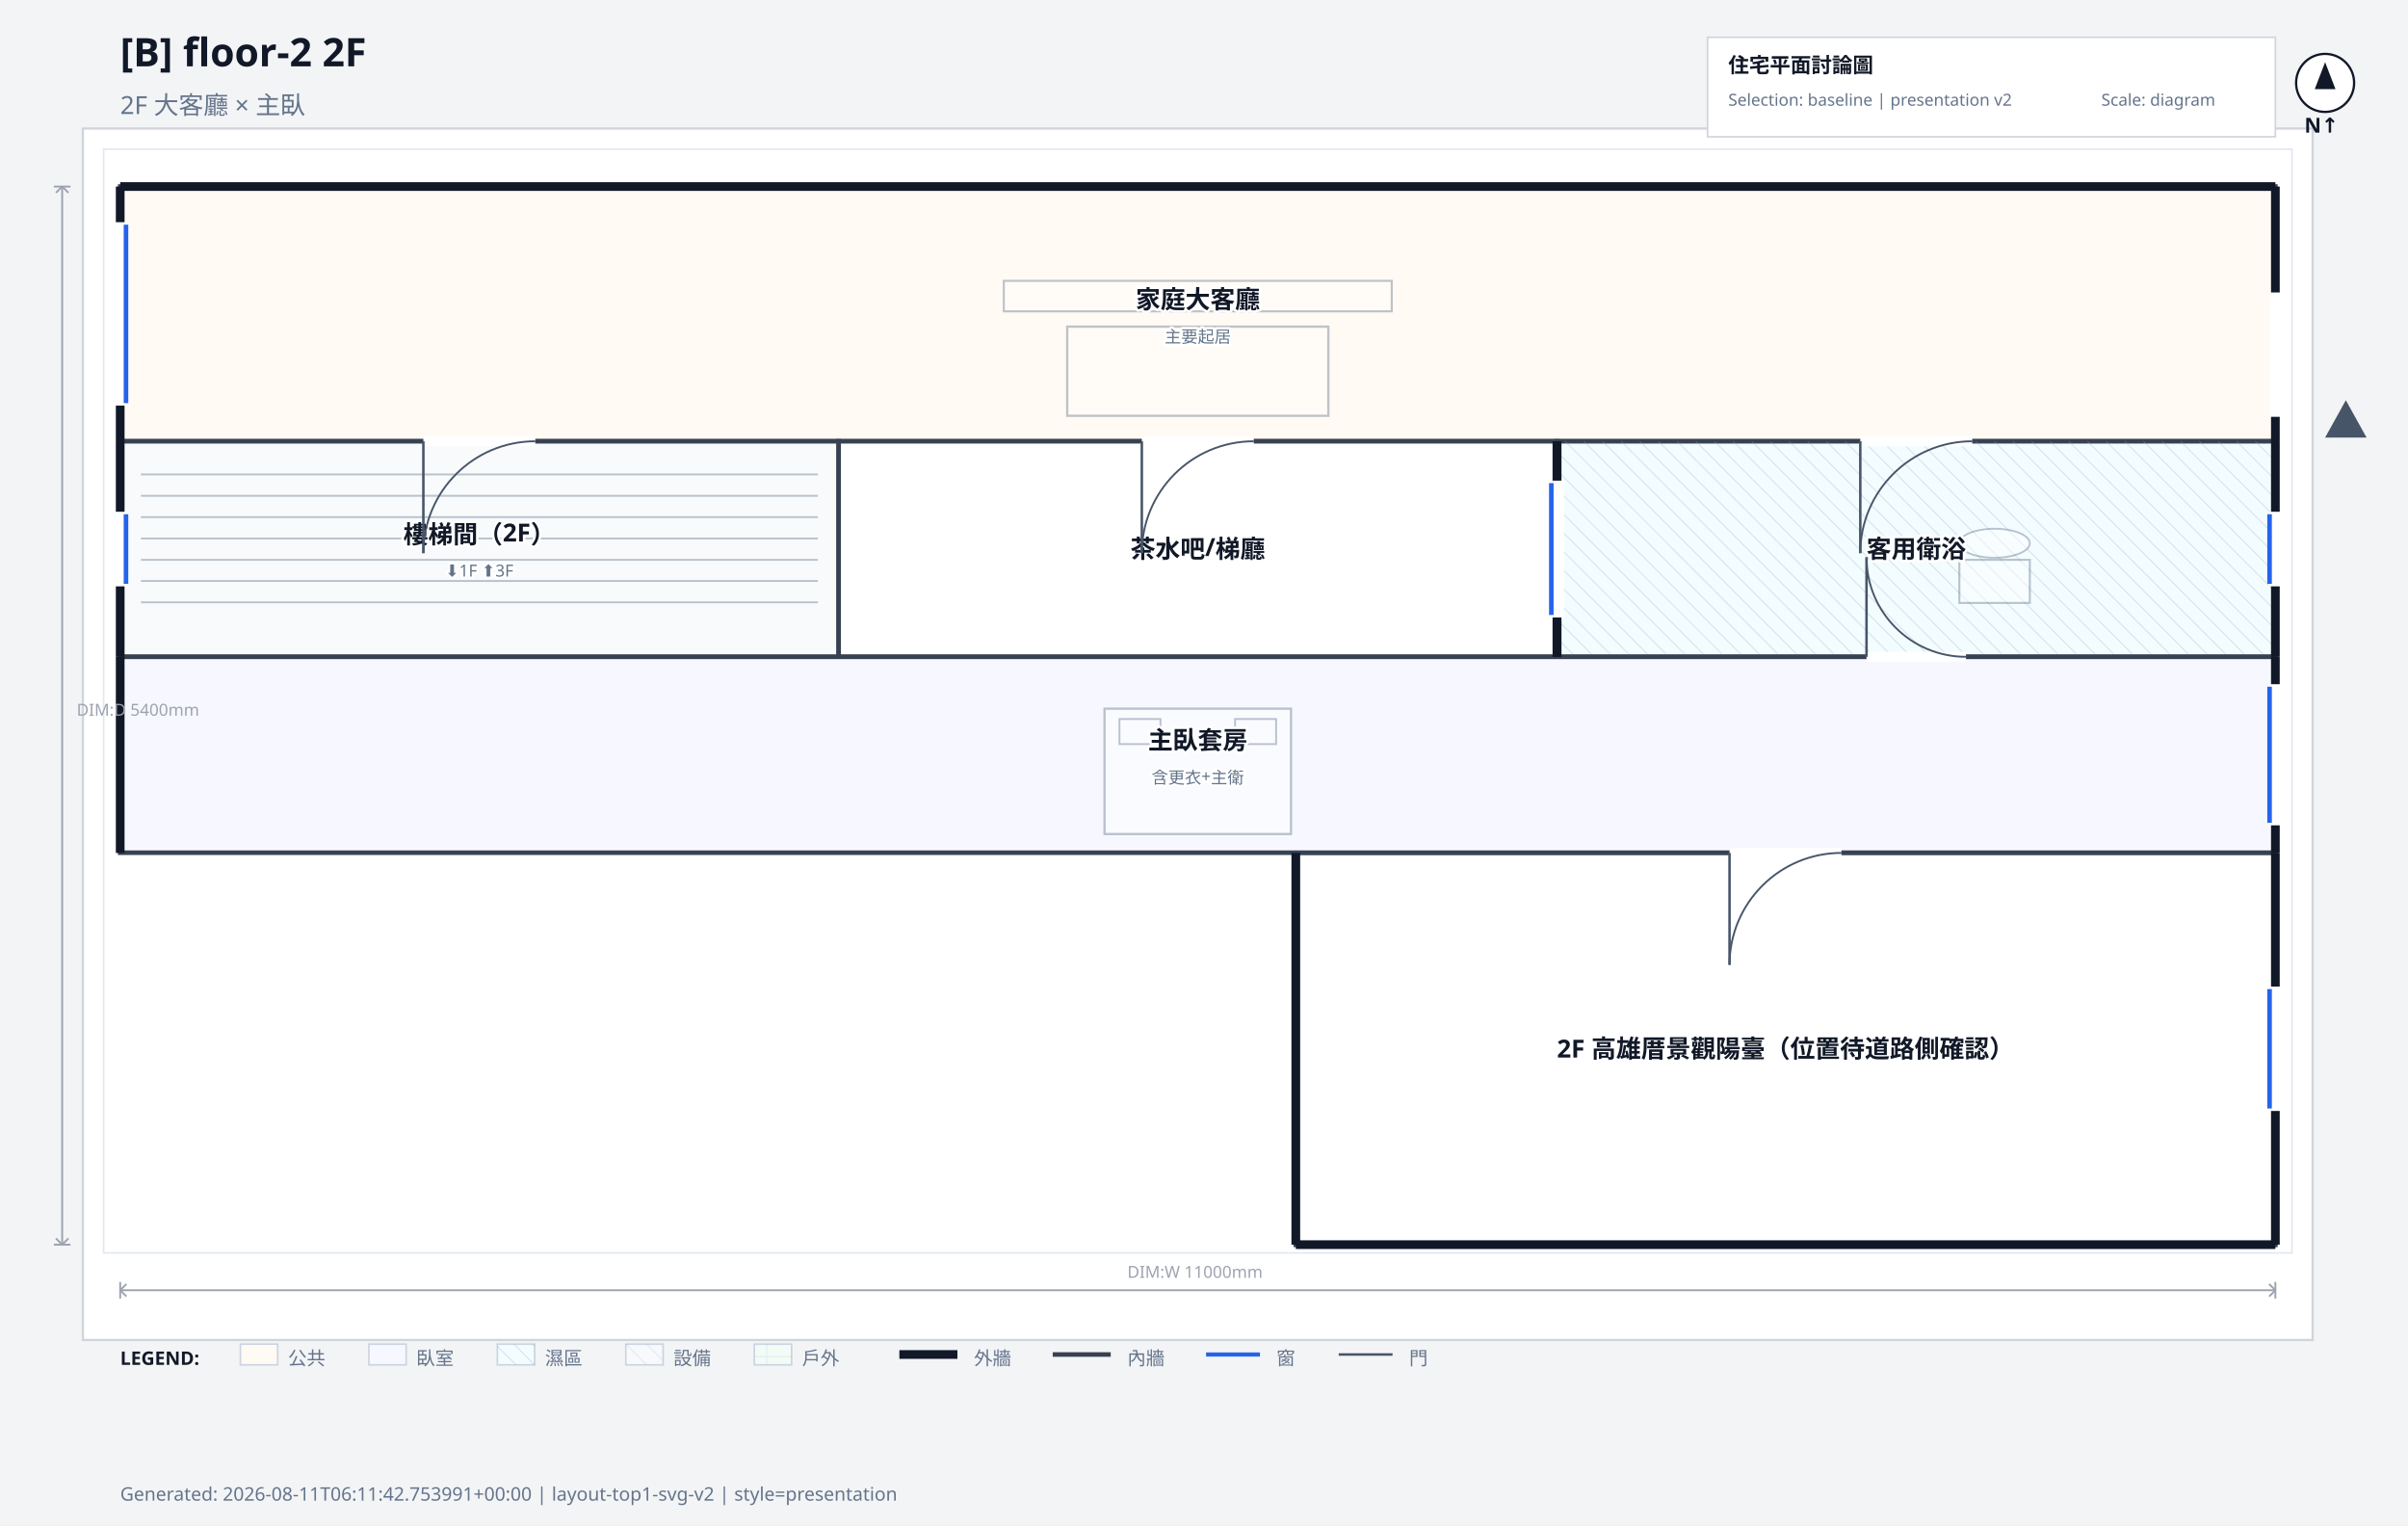
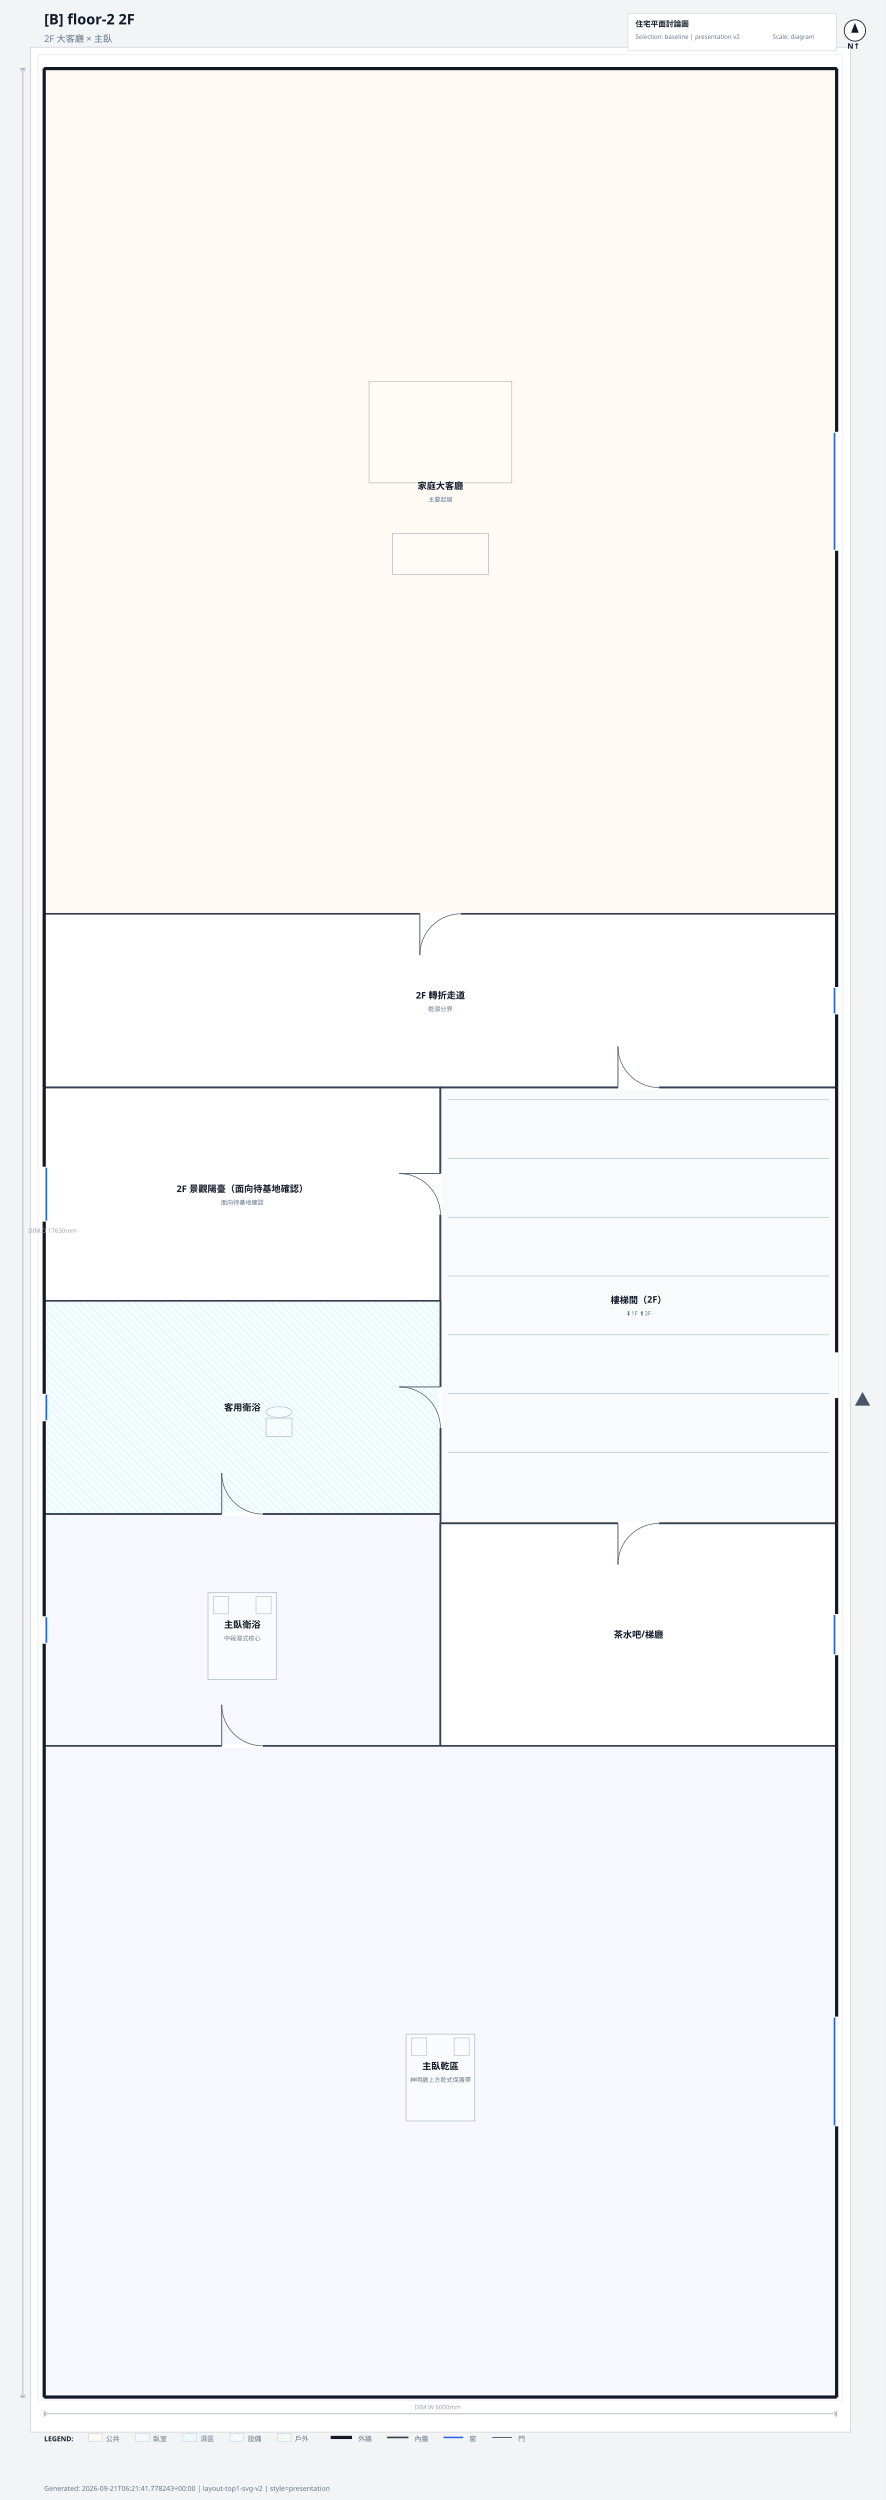
- <svg xmlns="http://www.w3.org/2000/svg" width="1162" height="736" viewBox="0 0 1162 736" role="img" aria-label="B floor-2">
-   <rect x="0" y="0" width="1162" height="736" fill="#f3f4f6" />
-   <rect x="40.0" y="62.0" width="1076.0" height="584.5" fill="#ffffff" stroke="#d1d5db" stroke-width="1.1" />
-   <rect x="50.0" y="72.0" width="1056.0" height="532.5" fill="none" stroke="#e2e8f0" stroke-width="0.8" />
+ <svg xmlns="http://www.w3.org/2000/svg" width="1162" height="3281" viewBox="0 0 1162 3281" role="img" aria-label="B floor-2">
+   <rect x="0" y="0" width="1162" height="3281" fill="#f3f4f6" />
+   <rect x="40.0" y="62.0" width="1076.0" height="3129.9" fill="#ffffff" stroke="#d1d5db" stroke-width="1.1" />
+   <rect x="50.0" y="72.0" width="1056.0" height="3077.9" fill="none" stroke="#e2e8f0" stroke-width="0.8" />
  <text x="58.0" y="32.0" fill="#111827" font-size="19" font-family="Segoe UI, Microsoft JhengHei, sans-serif" font-weight="700">[B] floor-2 2F</text>
  <text x="58.0" y="55.0" fill="#64748b" font-size="12" font-family="Segoe UI, Microsoft JhengHei, sans-serif" font-weight="500">2F 大客廳 × 主臥</text>
  <rect x="824.0" y="18.0" width="274.0" height="48" fill="#ffffff" stroke="#d1d5db" stroke-width="0.8" />
  <text x="834.0" y="35.0" fill="#111827" font-size="10" font-family="Segoe UI, Microsoft JhengHei, sans-serif" font-weight="700">住宅平面討論圖</text>
  <text x="834.0" y="51.0" fill="#64748b" font-size="8" font-family="Segoe UI, Microsoft JhengHei, sans-serif" font-weight="500">Selection: baseline | presentation v2</text>
  <text x="1014.0" y="51.0" fill="#64748b" font-size="8" font-family="Segoe UI, Microsoft JhengHei, sans-serif" font-weight="500">Scale: diagram</text>
-   <rect x="58.0" y="90.0" width="1040.0" height="122.9" fill="#fffaf3" stroke="#374151" stroke-width="2.2" />
+   <rect x="58.0" y="90.0" width="1040.0" height="1109.3" fill="#fffaf3" stroke="#374151" stroke-width="2.2" />
  <g opacity="0.42">
-     <rect x="515.0" y="157.6" width="126.0" height="43.0" fill="#ffffff" stroke="#64748b" stroke-width="1.1" />
-     <rect x="484.4" y="135.5" width="187.2" height="14.7" fill="#ffffff" stroke="#64748b" stroke-width="1.0" />
+     <rect x="515.0" y="700.1" width="126.0" height="54.0" fill="#ffffff" stroke="#64748b" stroke-width="1.1" />
+     <rect x="484.4" y="500.5" width="187.2" height="133.1" fill="#ffffff" stroke="#64748b" stroke-width="1.0" />
  </g>
-   <text x="578.0" y="144.5" fill="#111827" font-size="12" font-family="Segoe UI, Microsoft JhengHei, sans-serif" font-weight="700" text-anchor="middle" dominant-baseline="middle" paint-order="stroke" stroke="#ffffff" stroke-width="2.4" stroke-linejoin="round">家庭大客廳</text>
-   <text x="578.0" y="162.5" fill="#64748b" font-size="8" font-family="Segoe UI, Microsoft JhengHei, sans-serif" font-weight="500" text-anchor="middle" dominant-baseline="middle" paint-order="stroke" stroke="#ffffff" stroke-width="2.4" stroke-linejoin="round">主要起居</text>
-   <rect x="58.0" y="212.9" width="346.7" height="104.0" fill="#f8fafc" stroke="#374151" stroke-width="2.2" />
-   <g opacity="0.42">
-     <line x1="68.0" y1="228.9" x2="394.7" y2="228.9" stroke="#64748b" stroke-width="0.9" />
-     <line x1="68.0" y1="239.2" x2="394.7" y2="239.2" stroke="#64748b" stroke-width="0.9" />
-     <line x1="68.0" y1="249.5" x2="394.7" y2="249.5" stroke="#64748b" stroke-width="0.9" />
-     <line x1="68.0" y1="259.8" x2="394.7" y2="259.8" stroke="#64748b" stroke-width="0.9" />
-     <line x1="68.0" y1="270.1" x2="394.7" y2="270.1" stroke="#64748b" stroke-width="0.9" />
-     <line x1="68.0" y1="280.3" x2="394.7" y2="280.3" stroke="#64748b" stroke-width="0.9" />
-     <line x1="68.0" y1="290.6" x2="394.7" y2="290.6" stroke="#64748b" stroke-width="0.9" />
-   </g>
-   <text x="231.3" y="257.9" fill="#111827" font-size="12" font-family="Segoe UI, Microsoft JhengHei, sans-serif" font-weight="700" text-anchor="middle" dominant-baseline="middle" paint-order="stroke" stroke="#ffffff" stroke-width="2.4" stroke-linejoin="round">樓梯間（2F）</text>
-   <text x="231.3" y="275.9" fill="#64748b" font-size="8" font-family="Segoe UI, Microsoft JhengHei, sans-serif" font-weight="500" text-anchor="middle" dominant-baseline="middle" paint-order="stroke" stroke="#ffffff" stroke-width="2.4" stroke-linejoin="round">⬇️1F ⬆️3F</text>
-   <rect x="404.7" y="212.9" width="346.7" height="104.0" fill="#ffffff" stroke="#374151" stroke-width="2.2" />
+   <text x="578.0" y="637.7" fill="#111827" font-size="12" font-family="Segoe UI, Microsoft JhengHei, sans-serif" font-weight="700" text-anchor="middle" dominant-baseline="middle" paint-order="stroke" stroke="#ffffff" stroke-width="2.4" stroke-linejoin="round">家庭大客廳</text>
+   <text x="578.0" y="655.7" fill="#64748b" font-size="8" font-family="Segoe UI, Microsoft JhengHei, sans-serif" font-weight="500" text-anchor="middle" dominant-baseline="middle" paint-order="stroke" stroke="#ffffff" stroke-width="2.4" stroke-linejoin="round">主要起居</text>
+   <rect x="58.0" y="1199.3" width="1040.0" height="227.9" fill="#ffffff" stroke="#374151" stroke-width="2.2" />
  <g opacity="0.42">
</g>
-   <text x="578.0" y="264.9" fill="#111827" font-size="12" font-family="Segoe UI, Microsoft JhengHei, sans-serif" font-weight="700" text-anchor="middle" dominant-baseline="middle" paint-order="stroke" stroke="#ffffff" stroke-width="2.4" stroke-linejoin="round">茶水吧/梯廳</text>
-   <rect x="751.3" y="212.9" width="346.7" height="104.0" fill="#f3fdff" stroke="#374151" stroke-width="2.2" />
-   <path data-hatch-kind="bath" d="M 751.3 307.9 L 760.3 316.9 M 751.3 298.9 L 769.3 316.9 M 751.3 289.9 L 778.3 316.9 M 751.3 280.9 L 787.3 316.9 M 751.3 271.9 L 796.3 316.9 M 751.3 262.9 L 805.3 316.9 M 751.3 253.9 L 814.3 316.9 M 751.3 244.9 L 823.3 316.9 M 751.3 235.9 L 832.3 316.9 M 751.3 226.9 L 841.3 316.9 M 751.3 217.9 L 850.3 316.9 M 755.3 212.9 L 859.3 316.9 M 764.3 212.9 L 868.3 316.9 M 773.3 212.9 L 877.3 316.9 M 782.3 212.9 L 886.3 316.9 M 791.3 212.9 L 895.3 316.9 M 800.3 212.9 L 904.3 316.9 M 809.3 212.9 L 913.3 316.9 M 818.3 212.9 L 922.3 316.9 M 827.3 212.9 L 931.3 316.9 M 836.3 212.9 L 940.3 316.9 M 845.3 212.9 L 949.3 316.9 M 854.3 212.9 L 958.3 316.9 M 863.3 212.9 L 967.3 316.9 M 872.3 212.9 L 976.3 316.9 M 881.3 212.9 L 985.3 316.9 M 890.3 212.9 L 994.3 316.9 M 899.3 212.9 L 1003.3 316.9 M 908.3 212.9 L 1012.3 316.9 M 917.3 212.9 L 1021.3 316.9 M 926.3 212.9 L 1030.3 316.9 M 935.3 212.9 L 1039.3 316.9 M 944.3 212.9 L 1048.3 316.9 M 953.3 212.9 L 1057.3 316.9 M 962.3 212.9 L 1066.3 316.9 M 971.3 212.9 L 1075.3 316.9 M 980.3 212.9 L 1084.3 316.9 M 989.3 212.9 L 1093.3 316.9 M 998.3 212.9 L 1098.0 312.6 M 1007.3 212.9 L 1098.0 303.6 M 1016.3 212.9 L 1098.0 294.6 M 1025.3 212.9 L 1098.0 285.6 M 1034.3 212.9 L 1098.0 276.6 M 1043.3 212.9 L 1098.0 267.6 M 1052.3 212.9 L 1098.0 258.6 M 1061.3 212.9 L 1098.0 249.6 M 1070.3 212.9 L 1098.0 240.6 M 1079.3 212.9 L 1098.0 231.6 M 1088.3 212.9 L 1098.0 222.6 M 1097.3 212.9 L 1098.0 213.6" fill="none" stroke="#94a3b8" stroke-width="0.55" opacity="0.28" pointer-events="none" />
-   <g opacity="0.42">
-     <rect x="945.5" y="270.1" width="34.0" height="20.8" fill="#ffffff" stroke="#64748b" stroke-width="1.0" />
-     <ellipse cx="962.5" cy="262.1" rx="17.0" ry="7" fill="#ffffff" stroke="#64748b" stroke-width="0.9" />
-   </g>
-   <text x="924.7" y="264.9" fill="#111827" font-size="12" font-family="Segoe UI, Microsoft JhengHei, sans-serif" font-weight="700" text-anchor="middle" dominant-baseline="middle" paint-order="stroke" stroke="#ffffff" stroke-width="2.4" stroke-linejoin="round">客用衛浴</text>
-   <rect x="58.0" y="316.9" width="1040.0" height="94.5" fill="#f7f8ff" stroke="#374151" stroke-width="2.2" />
-   <g opacity="0.42">
-     <rect x="533.0" y="341.9" width="90.0" height="60.5" fill="#ffffff" stroke="#64748b" stroke-width="1.1" />
-     <rect x="540.2" y="346.9" width="19.8" height="12.1" fill="#ffffff" stroke="#64748b" stroke-width="0.9" />
-     <rect x="596.0" y="346.9" width="19.8" height="12.1" fill="#ffffff" stroke="#64748b" stroke-width="0.9" />
-   </g>
-   <text x="578.0" y="357.2" fill="#111827" font-size="12" font-family="Segoe UI, Microsoft JhengHei, sans-serif" font-weight="700" text-anchor="middle" dominant-baseline="middle" paint-order="stroke" stroke="#ffffff" stroke-width="2.4" stroke-linejoin="round">主臥套房</text>
-   <text x="578.0" y="375.2" fill="#64748b" font-size="8" font-family="Segoe UI, Microsoft JhengHei, sans-serif" font-weight="500" text-anchor="middle" dominant-baseline="middle" paint-order="stroke" stroke="#ffffff" stroke-width="2.4" stroke-linejoin="round">含更衣+主衛</text>
-   <rect x="625.3" y="411.5" width="472.7" height="189.1" fill="#ffffff" stroke="#374151" stroke-width="2.2" />
+   <text x="578.0" y="1306.3" fill="#111827" font-size="12" font-family="Segoe UI, Microsoft JhengHei, sans-serif" font-weight="700" text-anchor="middle" dominant-baseline="middle" paint-order="stroke" stroke="#ffffff" stroke-width="2.4" stroke-linejoin="round">2F 轉折走道</text>
+   <text x="578.0" y="1324.3" fill="#64748b" font-size="8" font-family="Segoe UI, Microsoft JhengHei, sans-serif" font-weight="500" text-anchor="middle" dominant-baseline="middle" paint-order="stroke" stroke="#ffffff" stroke-width="2.4" stroke-linejoin="round">乾濕分界</text>
+   <rect x="58.0" y="1427.3" width="520.0" height="279.9" fill="#ffffff" stroke="#374151" stroke-width="2.2" />
  <g opacity="0.42">
</g>
-   <text x="861.6" y="506.0" fill="#111827" font-size="12" font-family="Segoe UI, Microsoft JhengHei, sans-serif" font-weight="700" text-anchor="middle" dominant-baseline="middle" paint-order="stroke" stroke="#ffffff" stroke-width="2.4" stroke-linejoin="round">2F 高雄厝景觀陽臺（位置待道路側確認）</text>
+   <text x="318.0" y="1560.2" fill="#111827" font-size="12" font-family="Segoe UI, Microsoft JhengHei, sans-serif" font-weight="700" text-anchor="middle" dominant-baseline="middle" paint-order="stroke" stroke="#ffffff" stroke-width="2.4" stroke-linejoin="round">2F 景觀陽臺（面向待基地確認）</text>
+   <text x="318.0" y="1578.2" fill="#64748b" font-size="8" font-family="Segoe UI, Microsoft JhengHei, sans-serif" font-weight="500" text-anchor="middle" dominant-baseline="middle" paint-order="stroke" stroke="#ffffff" stroke-width="2.4" stroke-linejoin="round">面向待基地確認</text>
+   <rect x="578.0" y="1427.3" width="520.0" height="572.0" fill="#f8fafc" stroke="#374151" stroke-width="2.2" />
+   <g opacity="0.42">
+     <line x1="588.0" y1="1443.3" x2="1088.0" y2="1443.3" stroke="#64748b" stroke-width="0.9" />
+     <line x1="588.0" y1="1520.4" x2="1088.0" y2="1520.4" stroke="#64748b" stroke-width="0.9" />
+     <line x1="588.0" y1="1597.6" x2="1088.0" y2="1597.6" stroke="#64748b" stroke-width="0.9" />
+     <line x1="588.0" y1="1674.7" x2="1088.0" y2="1674.7" stroke="#64748b" stroke-width="0.9" />
+     <line x1="588.0" y1="1751.8" x2="1088.0" y2="1751.8" stroke="#64748b" stroke-width="0.9" />
+     <line x1="588.0" y1="1829.0" x2="1088.0" y2="1829.0" stroke="#64748b" stroke-width="0.9" />
+     <line x1="588.0" y1="1906.1" x2="1088.0" y2="1906.1" stroke="#64748b" stroke-width="0.9" />
+   </g>
+   <text x="838.0" y="1706.3" fill="#111827" font-size="12" font-family="Segoe UI, Microsoft JhengHei, sans-serif" font-weight="700" text-anchor="middle" dominant-baseline="middle" paint-order="stroke" stroke="#ffffff" stroke-width="2.4" stroke-linejoin="round">樓梯間（2F）</text>
+   <text x="838.0" y="1724.3" fill="#64748b" font-size="8" font-family="Segoe UI, Microsoft JhengHei, sans-serif" font-weight="500" text-anchor="middle" dominant-baseline="middle" paint-order="stroke" stroke="#ffffff" stroke-width="2.4" stroke-linejoin="round">⬇️1F ⬆️3F</text>
+   <rect x="58.0" y="1707.2" width="520.0" height="279.9" fill="#f3fdff" stroke="#374151" stroke-width="2.2" />
+   <path data-hatch-kind="bath" d="M 58.0 1978.1 L 67.0 1987.1 M 58.0 1969.1 L 76.0 1987.1 M 58.0 1960.1 L 85.0 1987.1 M 58.0 1951.1 L 94.0 1987.1 M 58.0 1942.1 L 103.0 1987.1 M 58.0 1933.1 L 112.0 1987.1 M 58.0 1924.1 L 121.0 1987.1 M 58.0 1915.1 L 130.0 1987.1 M 58.0 1906.1 L 139.0 1987.1 M 58.0 1897.1 L 148.0 1987.1 M 58.0 1888.1 L 157.0 1987.1 M 58.0 1879.1 L 166.0 1987.1 M 58.0 1870.1 L 175.0 1987.1 M 58.0 1861.1 L 184.0 1987.1 M 58.0 1852.1 L 193.0 1987.1 M 58.0 1843.1 L 202.0 1987.1 M 58.0 1834.1 L 211.0 1987.1 M 58.0 1825.1 L 220.0 1987.1 M 58.0 1816.1 L 229.0 1987.1 M 58.0 1807.1 L 238.0 1987.1 M 58.0 1798.1 L 247.0 1987.1 M 58.0 1789.1 L 256.0 1987.1 M 58.0 1780.1 L 265.0 1987.1 M 58.0 1771.1 L 274.0 1987.1 M 58.0 1762.1 L 283.0 1987.1 M 58.0 1753.1 L 292.0 1987.1 M 58.0 1744.1 L 301.0 1987.1 M 58.0 1735.1 L 310.0 1987.1 M 58.0 1726.1 L 319.0 1987.1 M 58.0 1717.1 L 328.0 1987.1 M 58.0 1708.1 L 337.0 1987.1 M 66.1 1707.2 L 346.0 1987.1 M 75.1 1707.2 L 355.0 1987.1 M 84.1 1707.2 L 364.0 1987.1 M 93.1 1707.2 L 373.0 1987.1 M 102.1 1707.2 L 382.0 1987.1 M 111.1 1707.2 L 391.0 1987.1 M 120.1 1707.2 L 400.0 1987.1 M 129.1 1707.2 L 409.0 1987.1 M 138.1 1707.2 L 418.0 1987.1 M 147.1 1707.2 L 427.0 1987.1 M 156.1 1707.2 L 436.0 1987.1 M 165.1 1707.2 L 445.0 1987.1 M 174.1 1707.2 L 454.0 1987.1 M 183.1 1707.2 L 463.0 1987.1 M 192.1 1707.2 L 472.0 1987.1 M 201.1 1707.2 L 481.0 1987.1 M 210.1 1707.2 L 490.0 1987.1 M 219.1 1707.2 L 499.0 1987.1 M 228.1 1707.2 L 508.0 1987.1 M 237.1 1707.2 L 517.0 1987.1 M 246.1 1707.2 L 526.0 1987.1 M 255.1 1707.2 L 535.0 1987.1 M 264.1 1707.2 L 544.0 1987.1 M 273.1 1707.2 L 553.0 1987.1 M 282.1 1707.2 L 562.0 1987.1 M 291.1 1707.2 L 571.0 1987.1 M 300.1 1707.2 L 578.0 1985.1 M 309.1 1707.2 L 578.0 1976.1 M 318.1 1707.2 L 578.0 1967.1 M 327.1 1707.2 L 578.0 1958.1 M 336.1 1707.2 L 578.0 1949.1 M 345.1 1707.2 L 578.0 1940.1 M 354.1 1707.2 L 578.0 1931.1 M 363.1 1707.2 L 578.0 1922.1 M 372.1 1707.2 L 578.0 1913.1 M 381.1 1707.2 L 578.0 1904.1 M 390.1 1707.2 L 578.0 1895.1 M 399.1 1707.2 L 578.0 1886.1 M 408.1 1707.2 L 578.0 1877.1 M 417.1 1707.2 L 578.0 1868.1 M 426.1 1707.2 L 578.0 1859.1 M 435.1 1707.2 L 578.0 1850.1 M 444.1 1707.2 L 578.0 1841.1 M 453.1 1707.2 L 578.0 1832.1 M 462.1 1707.2 L 578.0 1823.1 M 471.1 1707.2 L 578.0 1814.1 M 480.1 1707.2 L 578.0 1805.1 M 489.1 1707.2 L 578.0 1796.1 M 498.1 1707.2 L 578.0 1787.1 M 507.1 1707.2 L 578.0 1778.1 M 516.1 1707.2 L 578.0 1769.1 M 525.1 1707.2 L 578.0 1760.1 M 534.1 1707.2 L 578.0 1751.1 M 543.1 1707.2 L 578.0 1742.1 M 552.1 1707.2 L 578.0 1733.1 M 561.1 1707.2 L 578.0 1724.1 M 570.1 1707.2 L 578.0 1715.1" fill="none" stroke="#94a3b8" stroke-width="0.55" opacity="0.28" pointer-events="none" />
+   <g opacity="0.42">
+     <rect x="349.2" y="1861.2" width="34.0" height="24.0" fill="#ffffff" stroke="#64748b" stroke-width="1.0" />
+     <ellipse cx="366.2" cy="1853.2" rx="17.0" ry="7" fill="#ffffff" stroke="#64748b" stroke-width="0.9" />
+   </g>
+   <text x="318.0" y="1847.2" fill="#111827" font-size="12" font-family="Segoe UI, Microsoft JhengHei, sans-serif" font-weight="700" text-anchor="middle" dominant-baseline="middle" paint-order="stroke" stroke="#ffffff" stroke-width="2.4" stroke-linejoin="round">客用衛浴</text>
+   <rect x="58.0" y="1987.1" width="520.0" height="304.2" fill="#f7f8ff" stroke="#374151" stroke-width="2.2" />
+   <g opacity="0.42">
+     <rect x="273.0" y="2090.2" width="90.0" height="114.0" fill="#ffffff" stroke="#64748b" stroke-width="1.1" />
+     <rect x="280.2" y="2095.2" width="19.8" height="22.8" fill="#ffffff" stroke="#64748b" stroke-width="0.9" />
+     <rect x="336.0" y="2095.2" width="19.8" height="22.8" fill="#ffffff" stroke="#64748b" stroke-width="0.9" />
+   </g>
+   <text x="318.0" y="2132.2" fill="#111827" font-size="12" font-family="Segoe UI, Microsoft JhengHei, sans-serif" font-weight="700" text-anchor="middle" dominant-baseline="middle" paint-order="stroke" stroke="#ffffff" stroke-width="2.4" stroke-linejoin="round">主臥衛浴</text>
+   <text x="318.0" y="2150.2" fill="#64748b" font-size="8" font-family="Segoe UI, Microsoft JhengHei, sans-serif" font-weight="500" text-anchor="middle" dominant-baseline="middle" paint-order="stroke" stroke="#ffffff" stroke-width="2.4" stroke-linejoin="round">中段濕式核心</text>
+   <rect x="578.0" y="1999.3" width="520.0" height="292.1" fill="#ffffff" stroke="#374151" stroke-width="2.2" />
+   <g opacity="0.42">
+ </g>
+   <text x="838.0" y="2145.3" fill="#111827" font-size="12" font-family="Segoe UI, Microsoft JhengHei, sans-serif" font-weight="700" text-anchor="middle" dominant-baseline="middle" paint-order="stroke" stroke="#ffffff" stroke-width="2.4" stroke-linejoin="round">茶水吧/梯廳</text>
+   <rect x="58.0" y="2291.3" width="1040.0" height="854.5" fill="#f7f8ff" stroke="#374151" stroke-width="2.2" />
+   <g opacity="0.42">
+     <rect x="533.0" y="2669.6" width="90.0" height="114.0" fill="#ffffff" stroke="#64748b" stroke-width="1.1" />
+     <rect x="540.2" y="2674.6" width="19.8" height="22.8" fill="#ffffff" stroke="#64748b" stroke-width="0.9" />
+     <rect x="596.0" y="2674.6" width="19.8" height="22.8" fill="#ffffff" stroke="#64748b" stroke-width="0.9" />
+   </g>
+   <text x="578.0" y="2711.6" fill="#111827" font-size="12" font-family="Segoe UI, Microsoft JhengHei, sans-serif" font-weight="700" text-anchor="middle" dominant-baseline="middle" paint-order="stroke" stroke="#ffffff" stroke-width="2.4" stroke-linejoin="round">主臥乾區</text>
+   <text x="578.0" y="2729.6" fill="#64748b" font-size="8" font-family="Segoe UI, Microsoft JhengHei, sans-serif" font-weight="500" text-anchor="middle" dominant-baseline="middle" paint-order="stroke" stroke="#ffffff" stroke-width="2.4" stroke-linejoin="round">神明廳上方乾式保護帶</text>
  <line x1="58.0" y1="90.0" x2="1098.0" y2="90.0" stroke="#111827" stroke-width="4.2" />
-   <line x1="1098.0" y1="90.0" x2="1098.0" y2="212.9" stroke="#111827" stroke-width="4.2" />
-   <line x1="58.0" y1="90.0" x2="58.0" y2="212.9" stroke="#111827" stroke-width="4.2" />
-   <line x1="58.0" y1="212.9" x2="58.0" y2="316.9" stroke="#111827" stroke-width="4.2" />
-   <line x1="751.4" y1="212.9" x2="751.4" y2="316.9" stroke="#111827" stroke-width="4.2" />
-   <line x1="1098.0" y1="212.9" x2="1098.0" y2="316.9" stroke="#111827" stroke-width="4.2" />
-   <line x1="751.3" y1="212.9" x2="751.3" y2="316.9" stroke="#111827" stroke-width="4.2" />
-   <line x1="1098.0" y1="316.9" x2="1098.0" y2="411.5" stroke="#111827" stroke-width="4.2" />
-   <line x1="58.0" y1="316.9" x2="58.0" y2="411.5" stroke="#111827" stroke-width="4.2" />
-   <line x1="1098.0" y1="411.5" x2="1098.0" y2="600.5" stroke="#111827" stroke-width="4.2" />
-   <line x1="625.3" y1="600.5" x2="1098.0" y2="600.5" stroke="#111827" stroke-width="4.2" />
-   <line x1="625.3" y1="411.5" x2="625.3" y2="600.5" stroke="#111827" stroke-width="4.2" />
+   <line x1="1098.0" y1="90.0" x2="1098.0" y2="1199.3" stroke="#111827" stroke-width="4.2" />
+   <line x1="58.0" y1="90.0" x2="58.0" y2="1199.3" stroke="#111827" stroke-width="4.2" />
+   <line x1="1098.0" y1="1199.3" x2="1098.0" y2="1427.3" stroke="#111827" stroke-width="4.2" />
+   <line x1="58.0" y1="1199.3" x2="58.0" y2="1427.3" stroke="#111827" stroke-width="4.2" />
+   <line x1="58.0" y1="1427.3" x2="58.0" y2="1707.2" stroke="#111827" stroke-width="4.2" />
+   <line x1="1098.0" y1="1427.3" x2="1098.0" y2="1999.3" stroke="#111827" stroke-width="4.2" />
+   <line x1="58.0" y1="1707.2" x2="58.0" y2="1987.1" stroke="#111827" stroke-width="4.2" />
+   <line x1="58.0" y1="1987.1" x2="58.0" y2="2291.3" stroke="#111827" stroke-width="4.2" />
+   <line x1="1098.0" y1="1999.3" x2="1098.0" y2="2291.3" stroke="#111827" stroke-width="4.2" />
+   <line x1="1098.0" y1="2291.3" x2="1098.0" y2="3145.9" stroke="#111827" stroke-width="4.2" />
+   <line x1="58.0" y1="3145.9" x2="1098.0" y2="3145.9" stroke="#111827" stroke-width="4.2" />
+   <line x1="58.0" y1="2291.3" x2="58.0" y2="3145.9" stroke="#111827" stroke-width="4.2" />
  <g data-marker="window">
-     <line x1="58.0" y1="107.2" x2="58.0" y2="195.7" stroke="#ffffff" stroke-width="6.6" />
-     <line x1="60.8" y1="108.4" x2="60.8" y2="194.5" stroke="#2563eb" stroke-width="2.2" />
+     <line x1="1098.0" y1="566.7" x2="1098.0" y2="722.7" stroke="#ffffff" stroke-width="6.6" />
+     <line x1="1095.2" y1="567.9" x2="1095.2" y2="721.5" stroke="#2563eb" stroke-width="2.2" />
  </g>
  <g data-marker="window">
-     <line x1="58.0" y1="246.9" x2="58.0" y2="282.9" stroke="#ffffff" stroke-width="6.6" />
-     <line x1="60.8" y1="248.1" x2="60.8" y2="281.7" stroke="#2563eb" stroke-width="2.2" />
+     <line x1="1098.0" y1="1295.3" x2="1098.0" y2="1331.3" stroke="#ffffff" stroke-width="6.6" />
+     <line x1="1095.2" y1="1296.5" x2="1095.2" y2="1330.1" stroke="#2563eb" stroke-width="2.2" />
  </g>
  <g data-marker="window">
-     <line x1="751.4" y1="231.9" x2="751.4" y2="297.9" stroke="#ffffff" stroke-width="6.6" />
-     <line x1="748.6" y1="233.1" x2="748.6" y2="296.7" stroke="#2563eb" stroke-width="2.2" />
+     <line x1="58.0" y1="1531.2" x2="58.0" y2="1603.2" stroke="#ffffff" stroke-width="6.6" />
+     <line x1="60.8" y1="1532.4" x2="60.8" y2="1602.0" stroke="#2563eb" stroke-width="2.2" />
  </g>
  <g data-marker="window">
-     <line x1="1098.0" y1="246.9" x2="1098.0" y2="282.9" stroke="#ffffff" stroke-width="6.6" />
-     <line x1="1095.2" y1="248.1" x2="1095.2" y2="281.7" stroke="#2563eb" stroke-width="2.2" />
+     <line x1="58.0" y1="1829.2" x2="58.0" y2="1865.2" stroke="#ffffff" stroke-width="6.6" />
+     <line x1="60.8" y1="1830.4" x2="60.8" y2="1864.0" stroke="#2563eb" stroke-width="2.2" />
  </g>
  <g data-marker="window">
-     <line x1="1098.0" y1="330.1" x2="1098.0" y2="398.2" stroke="#ffffff" stroke-width="6.6" />
-     <line x1="1095.2" y1="331.3" x2="1095.2" y2="397.0" stroke="#2563eb" stroke-width="2.2" />
+     <line x1="58.0" y1="2121.2" x2="58.0" y2="2157.2" stroke="#ffffff" stroke-width="6.6" />
+     <line x1="60.8" y1="2122.4" x2="60.8" y2="2156.0" stroke="#2563eb" stroke-width="2.2" />
  </g>
  <g data-marker="window">
-     <line x1="1098.0" y1="476.0" x2="1098.0" y2="536.0" stroke="#ffffff" stroke-width="6.6" />
-     <line x1="1095.2" y1="477.2" x2="1095.2" y2="534.8" stroke="#2563eb" stroke-width="2.2" />
+     <line x1="1098.0" y1="2118.3" x2="1098.0" y2="2172.3" stroke="#ffffff" stroke-width="6.6" />
+     <line x1="1095.2" y1="2119.5" x2="1095.2" y2="2171.1" stroke="#2563eb" stroke-width="2.2" />
+   </g>
+   <g data-marker="window">
+     <line x1="1098.0" y1="2646.6" x2="1098.0" y2="2790.6" stroke="#ffffff" stroke-width="6.6" />
+     <line x1="1095.2" y1="2647.8" x2="1095.2" y2="2789.4" stroke="#2563eb" stroke-width="2.2" />
  </g>
  <g data-marker="door">
-     <line x1="204.3" y1="212.9" x2="258.3" y2="212.9" stroke="#ffffff" stroke-width="4.8" />
-     <line x1="204.3" y1="212.9" x2="204.3" y2="266.9" stroke="#475569" stroke-width="1.2" />
-     <path d="M 258.3 212.9 A 54.0 54.0 0 0 0 204.3 266.9" fill="none" stroke="#475569" stroke-width="0.9" />
+     <line x1="811.0" y1="1427.3" x2="865.0" y2="1427.3" stroke="#ffffff" stroke-width="4.8" />
+     <line x1="811.0" y1="1427.3" x2="811.0" y2="1373.3" stroke="#475569" stroke-width="1.2" />
+     <path d="M 865.0 1427.3 A 54.0 54.0 0 0 1 811.0 1373.3" fill="none" stroke="#475569" stroke-width="0.9" />
  </g>
  <g data-marker="door">
-     <line x1="551.0" y1="212.9" x2="605.0" y2="212.9" stroke="#ffffff" stroke-width="4.8" />
-     <line x1="551.0" y1="212.9" x2="551.0" y2="266.9" stroke="#475569" stroke-width="1.2" />
-     <path d="M 605.0 212.9 A 54.0 54.0 0 0 0 551.0 266.9" fill="none" stroke="#475569" stroke-width="0.9" />
+     <line x1="551.0" y1="1199.3" x2="605.0" y2="1199.3" stroke="#ffffff" stroke-width="4.8" />
+     <line x1="551.0" y1="1199.3" x2="551.0" y2="1253.3" stroke="#475569" stroke-width="1.2" />
+     <path d="M 605.0 1199.3 A 54.0 54.0 0 0 0 551.0 1253.3" fill="none" stroke="#475569" stroke-width="0.9" />
  </g>
  <g data-marker="door">
-     <line x1="897.7" y1="212.9" x2="951.7" y2="212.9" stroke="#ffffff" stroke-width="4.8" />
-     <line x1="897.7" y1="212.9" x2="897.7" y2="266.9" stroke="#475569" stroke-width="1.2" />
-     <path d="M 951.7 212.9 A 54.0 54.0 0 0 0 897.7 266.9" fill="none" stroke="#475569" stroke-width="0.9" />
+     <line x1="578.0" y1="1540.2" x2="578.0" y2="1594.2" stroke="#ffffff" stroke-width="4.8" />
+     <line x1="578.0" y1="1540.2" x2="524.0" y2="1540.2" stroke="#475569" stroke-width="1.2" />
+     <path d="M 578.0 1594.2 A 54.0 54.0 0 0 0 524.0 1540.2" fill="none" stroke="#475569" stroke-width="0.9" />
  </g>
  <g data-marker="door">
-     <line x1="900.7" y1="316.9" x2="948.7" y2="316.9" stroke="#ffffff" stroke-width="4.8" />
-     <line x1="900.7" y1="316.9" x2="900.7" y2="268.9" stroke="#475569" stroke-width="1.2" />
-     <path d="M 948.7 316.9 A 48.0 48.0 0 0 1 900.7 268.9" fill="none" stroke="#475569" stroke-width="0.9" />
+     <line x1="578.0" y1="1820.2" x2="578.0" y2="1874.2" stroke="#ffffff" stroke-width="4.8" />
+     <line x1="578.0" y1="1820.2" x2="524.0" y2="1820.2" stroke="#475569" stroke-width="1.2" />
+     <path d="M 578.0 1874.2 A 54.0 54.0 0 0 0 524.0 1820.2" fill="none" stroke="#475569" stroke-width="0.9" />
  </g>
  <g data-marker="door">
-     <line x1="834.6" y1="411.5" x2="888.6" y2="411.5" stroke="#ffffff" stroke-width="4.8" />
-     <line x1="834.6" y1="411.5" x2="834.6" y2="465.5" stroke="#475569" stroke-width="1.2" />
-     <path d="M 888.6 411.5 A 54.0 54.0 0 0 0 834.6 465.5" fill="none" stroke="#475569" stroke-width="0.9" />
+     <line x1="291.0" y1="1987.1" x2="345.0" y2="1987.1" stroke="#ffffff" stroke-width="4.8" />
+     <line x1="291.0" y1="1987.1" x2="291.0" y2="1933.1" stroke="#475569" stroke-width="1.2" />
+     <path d="M 345.0 1987.1 A 54.0 54.0 0 0 1 291.0 1933.1" fill="none" stroke="#475569" stroke-width="0.9" />
+   </g>
+   <g data-marker="door">
+     <line x1="811.0" y1="1999.3" x2="865.0" y2="1999.3" stroke="#ffffff" stroke-width="4.8" />
+     <line x1="811.0" y1="1999.3" x2="811.0" y2="2053.3" stroke="#475569" stroke-width="1.2" />
+     <path d="M 865.0 1999.3 A 54.0 54.0 0 0 0 811.0 2053.3" fill="none" stroke="#475569" stroke-width="0.9" />
+   </g>
+   <g data-marker="door">
+     <line x1="291.0" y1="2291.3" x2="345.0" y2="2291.3" stroke="#ffffff" stroke-width="4.8" />
+     <line x1="291.0" y1="2291.3" x2="291.0" y2="2237.3" stroke="#475569" stroke-width="1.2" />
+     <path d="M 345.0 2291.3 A 54.0 54.0 0 0 1 291.0 2237.3" fill="none" stroke="#475569" stroke-width="0.9" />
  </g>
  <g data-marker="entrance">
-     <line x1="1098.0" y1="141.1" x2="1098.0" y2="201.1" stroke="#ffffff" stroke-width="5.4" />
-     <polygon points="1122.0,211.1 1142.0,211.1 1132.0,193.1" fill="#475569" />
+     <line x1="1098.0" y1="1774.8" x2="1098.0" y2="1834.8" stroke="#ffffff" stroke-width="5.4" />
+     <polygon points="1122.0,1844.8 1142.0,1844.8 1132.0,1826.8" fill="#475569" />
  </g>
-   <line x1="58.0" y1="622.5" x2="1098.0" y2="622.5" stroke="#9ca3af" stroke-width="0.9" />
-   <line x1="58.0" y1="618.5" x2="58.0" y2="626.5" stroke="#9ca3af" stroke-width="0.9" />
-   <line x1="1098.0" y1="618.5" x2="1098.0" y2="626.5" stroke="#9ca3af" stroke-width="0.9" />
-   <line x1="61.0" y1="619.5" x2="58.0" y2="622.5" stroke="#9ca3af" stroke-width="0.9" />
-   <line x1="61.0" y1="625.5" x2="58.0" y2="622.5" stroke="#9ca3af" stroke-width="0.9" />
-   <line x1="1095.0" y1="619.5" x2="1098.0" y2="622.5" stroke="#9ca3af" stroke-width="0.9" />
-   <line x1="1095.0" y1="625.5" x2="1098.0" y2="622.5" stroke="#9ca3af" stroke-width="0.9" />
-   <text x="544.0" y="616.5" fill="#9ca3af" font-size="8" font-family="Segoe UI, Microsoft JhengHei, sans-serif" font-weight="500">DIM:W 11000mm</text>
-   <line x1="30.0" y1="90.0" x2="30.0" y2="600.5" stroke="#9ca3af" stroke-width="0.9" />
+   <line x1="58.0" y1="3167.9" x2="1098.0" y2="3167.9" stroke="#9ca3af" stroke-width="0.9" />
+   <line x1="58.0" y1="3163.9" x2="58.0" y2="3171.9" stroke="#9ca3af" stroke-width="0.9" />
+   <line x1="1098.0" y1="3163.9" x2="1098.0" y2="3171.9" stroke="#9ca3af" stroke-width="0.9" />
+   <line x1="61.0" y1="3164.9" x2="58.0" y2="3167.9" stroke="#9ca3af" stroke-width="0.9" />
+   <line x1="61.0" y1="3170.9" x2="58.0" y2="3167.9" stroke="#9ca3af" stroke-width="0.9" />
+   <line x1="1095.0" y1="3164.9" x2="1098.0" y2="3167.9" stroke="#9ca3af" stroke-width="0.9" />
+   <line x1="1095.0" y1="3170.9" x2="1098.0" y2="3167.9" stroke="#9ca3af" stroke-width="0.9" />
+   <text x="544.0" y="3161.9" fill="#9ca3af" font-size="8" font-family="Segoe UI, Microsoft JhengHei, sans-serif" font-weight="500">DIM:W 6000mm</text>
+   <line x1="30.0" y1="90.0" x2="30.0" y2="3145.9" stroke="#9ca3af" stroke-width="0.9" />
  <line x1="26.0" y1="90.0" x2="34.0" y2="90.0" stroke="#9ca3af" stroke-width="0.9" />
-   <line x1="26.0" y1="600.5" x2="34.0" y2="600.5" stroke="#9ca3af" stroke-width="0.9" />
+   <line x1="26.0" y1="3145.9" x2="34.0" y2="3145.9" stroke="#9ca3af" stroke-width="0.9" />
  <line x1="27.0" y1="93.0" x2="30.0" y2="90.0" stroke="#9ca3af" stroke-width="0.9" />
  <line x1="33.0" y1="93.0" x2="30.0" y2="90.0" stroke="#9ca3af" stroke-width="0.9" />
-   <line x1="27.0" y1="597.5" x2="30.0" y2="600.5" stroke="#9ca3af" stroke-width="0.9" />
-   <line x1="33.0" y1="597.5" x2="30.0" y2="600.5" stroke="#9ca3af" stroke-width="0.9" />
-   <text x="37.0" y="345.3" fill="#9ca3af" font-size="8" font-family="Segoe UI, Microsoft JhengHei, sans-serif" font-weight="500">DIM:D 5400mm</text>
+   <line x1="27.0" y1="3142.9" x2="30.0" y2="3145.9" stroke="#9ca3af" stroke-width="0.9" />
+   <line x1="33.0" y1="3142.9" x2="30.0" y2="3145.9" stroke="#9ca3af" stroke-width="0.9" />
+   <text x="37.0" y="1617.9" fill="#9ca3af" font-size="8" font-family="Segoe UI, Microsoft JhengHei, sans-serif" font-weight="500">DIM:D 17630mm</text>
  <circle cx="1122.0" cy="40.0" r="14.0" fill="#ffffff" stroke="#111827" stroke-width="1.1" />
  <polygon points="1122.0,30.0 1117.0,43.0 1127.0,43.0" fill="#111827" />
  <text x="1112.0" y="64.0" fill="#111827" font-size="10" font-family="Segoe UI, Microsoft JhengHei, sans-serif" font-weight="700">N↑</text>
-   <text x="58.0" y="658.5" fill="#111827" font-size="9" font-family="Segoe UI, Microsoft JhengHei, sans-serif" font-weight="700">LEGEND:</text>
-   <rect x="116.0" y="648.5" width="18" height="10" fill="#fffaf3" stroke="#cbd5e1" stroke-width="0.8" />
-   <text x="139.0" y="658.5" fill="#64748b" font-size="9" font-family="Segoe UI, Microsoft JhengHei, sans-serif" font-weight="500">公共</text>
-   <rect x="178.0" y="648.5" width="18" height="10" fill="#f7f8ff" stroke="#cbd5e1" stroke-width="0.8" />
-   <text x="201.0" y="658.5" fill="#64748b" font-size="9" font-family="Segoe UI, Microsoft JhengHei, sans-serif" font-weight="500">臥室</text>
-   <rect x="240.0" y="648.5" width="18" height="10" fill="#f3fdff" stroke="#cbd5e1" stroke-width="0.8" />
-   <path data-hatch-kind="bath" d="M 240.0 649.5 L 249.0 658.5 M 248.0 648.5 L 258.0 658.5 M 257.0 648.5 L 258.0 649.5" fill="none" stroke="#94a3b8" stroke-width="0.55" opacity="0.28" pointer-events="none" />
-   <text x="263.0" y="658.5" fill="#64748b" font-size="9" font-family="Segoe UI, Microsoft JhengHei, sans-serif" font-weight="500">濕區</text>
-   <rect x="302.0" y="648.5" width="18" height="10" fill="#f7f9fc" stroke="#cbd5e1" stroke-width="0.8" />
-   <path data-hatch-kind="service" d="M 302.0 648.5 L 312.0 658.5 M 312.0 648.5 L 320.0 656.5" fill="none" stroke="#94a3b8" stroke-width="0.50" opacity="0.20" pointer-events="none" />
-   <text x="325.0" y="658.5" fill="#64748b" font-size="9" font-family="Segoe UI, Microsoft JhengHei, sans-serif" font-weight="500">設備</text>
-   <rect x="364.0" y="648.5" width="18" height="10" fill="#f2fbf5" stroke="#cbd5e1" stroke-width="0.8" />
-   <path data-hatch-kind="outdoor" d="M 370.0 648.5 V 658.5 M 364.0 654.5 H 382.0" fill="none" stroke="#94a3b8" stroke-width="0.45" opacity="0.18" pointer-events="none" />
-   <text x="387.0" y="658.5" fill="#64748b" font-size="9" font-family="Segoe UI, Microsoft JhengHei, sans-serif" font-weight="500">戶外</text>
-   <line x1="434.0" y1="653.5" x2="462.0" y2="653.5" stroke="#111827" stroke-width="4.2" />
-   <text x="470.0" y="658.5" fill="#64748b" font-size="9" font-family="Segoe UI, Microsoft JhengHei, sans-serif" font-weight="500">外牆</text>
-   <line x1="508.0" y1="653.5" x2="536.0" y2="653.5" stroke="#374151" stroke-width="2.2" />
-   <text x="544.0" y="658.5" fill="#64748b" font-size="9" font-family="Segoe UI, Microsoft JhengHei, sans-serif" font-weight="500">內牆</text>
-   <line x1="582.0" y1="653.5" x2="608.0" y2="653.5" stroke="#2563eb" stroke-width="2.0" />
-   <text x="616.0" y="658.5" fill="#64748b" font-size="9" font-family="Segoe UI, Microsoft JhengHei, sans-serif" font-weight="500">窗</text>
-   <line x1="646.0" y1="653.5" x2="672.0" y2="653.5" stroke="#475569" stroke-width="1.2" />
-   <text x="680.0" y="658.5" fill="#64748b" font-size="9" font-family="Segoe UI, Microsoft JhengHei, sans-serif" font-weight="500">門</text>
-   <text x="58.0" y="724.0" fill="#64748b" font-size="9" font-family="Segoe UI, Microsoft JhengHei, sans-serif" font-weight="400">Generated: 2026-08-11T06:11:42.753991+00:00 | layout-top1-svg-v2 | style=presentation</text>
+   <text x="58.0" y="3203.9" fill="#111827" font-size="9" font-family="Segoe UI, Microsoft JhengHei, sans-serif" font-weight="700">LEGEND:</text>
+   <rect x="116.0" y="3193.9" width="18" height="10" fill="#fffaf3" stroke="#cbd5e1" stroke-width="0.8" />
+   <text x="139.0" y="3203.9" fill="#64748b" font-size="9" font-family="Segoe UI, Microsoft JhengHei, sans-serif" font-weight="500">公共</text>
+   <rect x="178.0" y="3193.9" width="18" height="10" fill="#f7f8ff" stroke="#cbd5e1" stroke-width="0.8" />
+   <text x="201.0" y="3203.9" fill="#64748b" font-size="9" font-family="Segoe UI, Microsoft JhengHei, sans-serif" font-weight="500">臥室</text>
+   <rect x="240.0" y="3193.9" width="18" height="10" fill="#f3fdff" stroke="#cbd5e1" stroke-width="0.8" />
+   <path data-hatch-kind="bath" d="M 240.0 3194.9 L 249.0 3203.9 M 248.0 3193.9 L 258.0 3203.9 M 257.0 3193.9 L 258.0 3194.9" fill="none" stroke="#94a3b8" stroke-width="0.55" opacity="0.28" pointer-events="none" />
+   <text x="263.0" y="3203.9" fill="#64748b" font-size="9" font-family="Segoe UI, Microsoft JhengHei, sans-serif" font-weight="500">濕區</text>
+   <rect x="302.0" y="3193.9" width="18" height="10" fill="#f7f9fc" stroke="#cbd5e1" stroke-width="0.8" />
+   <path data-hatch-kind="service" d="M 302.0 3193.9 L 312.0 3203.9 M 312.0 3193.9 L 320.0 3201.9" fill="none" stroke="#94a3b8" stroke-width="0.50" opacity="0.20" pointer-events="none" />
+   <text x="325.0" y="3203.9" fill="#64748b" font-size="9" font-family="Segoe UI, Microsoft JhengHei, sans-serif" font-weight="500">設備</text>
+   <rect x="364.0" y="3193.9" width="18" height="10" fill="#f2fbf5" stroke="#cbd5e1" stroke-width="0.8" />
+   <path data-hatch-kind="outdoor" d="M 370.0 3193.9 V 3203.9 M 364.0 3199.9 H 382.0" fill="none" stroke="#94a3b8" stroke-width="0.45" opacity="0.18" pointer-events="none" />
+   <text x="387.0" y="3203.9" fill="#64748b" font-size="9" font-family="Segoe UI, Microsoft JhengHei, sans-serif" font-weight="500">戶外</text>
+   <line x1="434.0" y1="3198.9" x2="462.0" y2="3198.9" stroke="#111827" stroke-width="4.2" />
+   <text x="470.0" y="3203.9" fill="#64748b" font-size="9" font-family="Segoe UI, Microsoft JhengHei, sans-serif" font-weight="500">外牆</text>
+   <line x1="508.0" y1="3198.9" x2="536.0" y2="3198.9" stroke="#374151" stroke-width="2.2" />
+   <text x="544.0" y="3203.9" fill="#64748b" font-size="9" font-family="Segoe UI, Microsoft JhengHei, sans-serif" font-weight="500">內牆</text>
+   <line x1="582.0" y1="3198.9" x2="608.0" y2="3198.9" stroke="#2563eb" stroke-width="2.0" />
+   <text x="616.0" y="3203.9" fill="#64748b" font-size="9" font-family="Segoe UI, Microsoft JhengHei, sans-serif" font-weight="500">窗</text>
+   <line x1="646.0" y1="3198.9" x2="672.0" y2="3198.9" stroke="#475569" stroke-width="1.2" />
+   <text x="680.0" y="3203.9" fill="#64748b" font-size="9" font-family="Segoe UI, Microsoft JhengHei, sans-serif" font-weight="500">門</text>
+   <text x="58.0" y="3269.0" fill="#64748b" font-size="9" font-family="Segoe UI, Microsoft JhengHei, sans-serif" font-weight="400">Generated: 2026-09-21T06:21:41.778243+00:00 | layout-top1-svg-v2 | style=presentation</text>
</svg>
